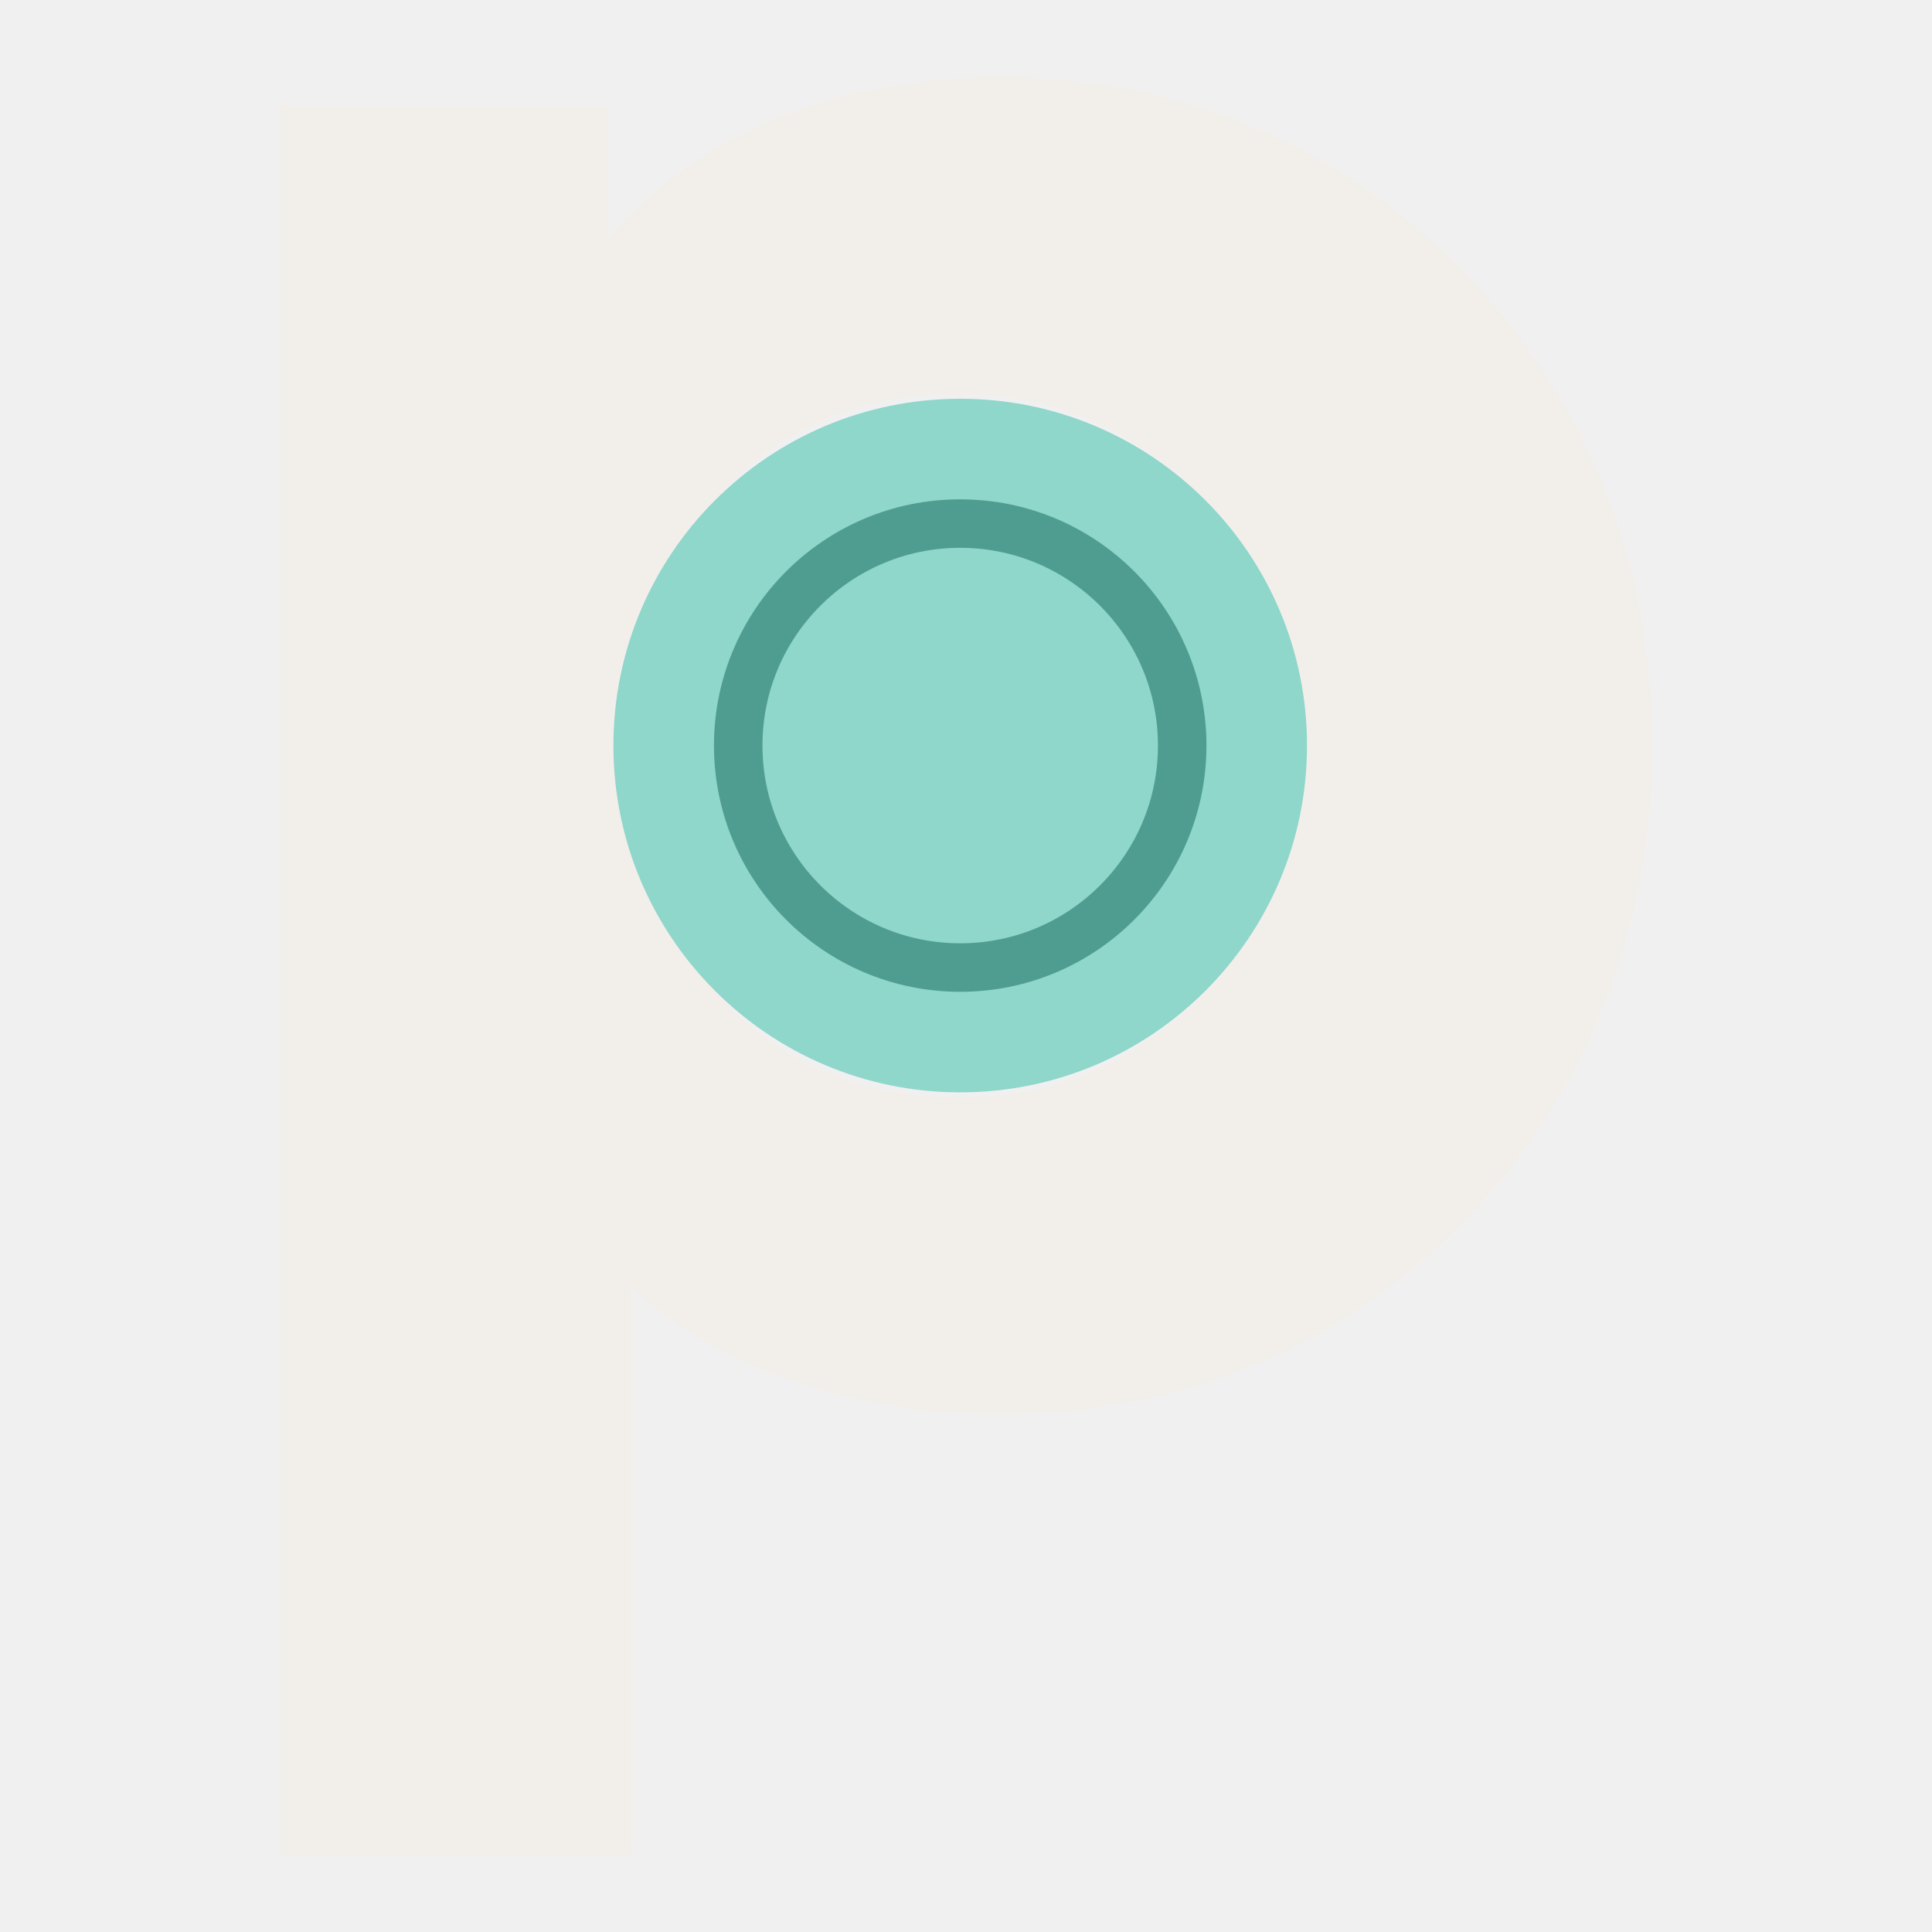
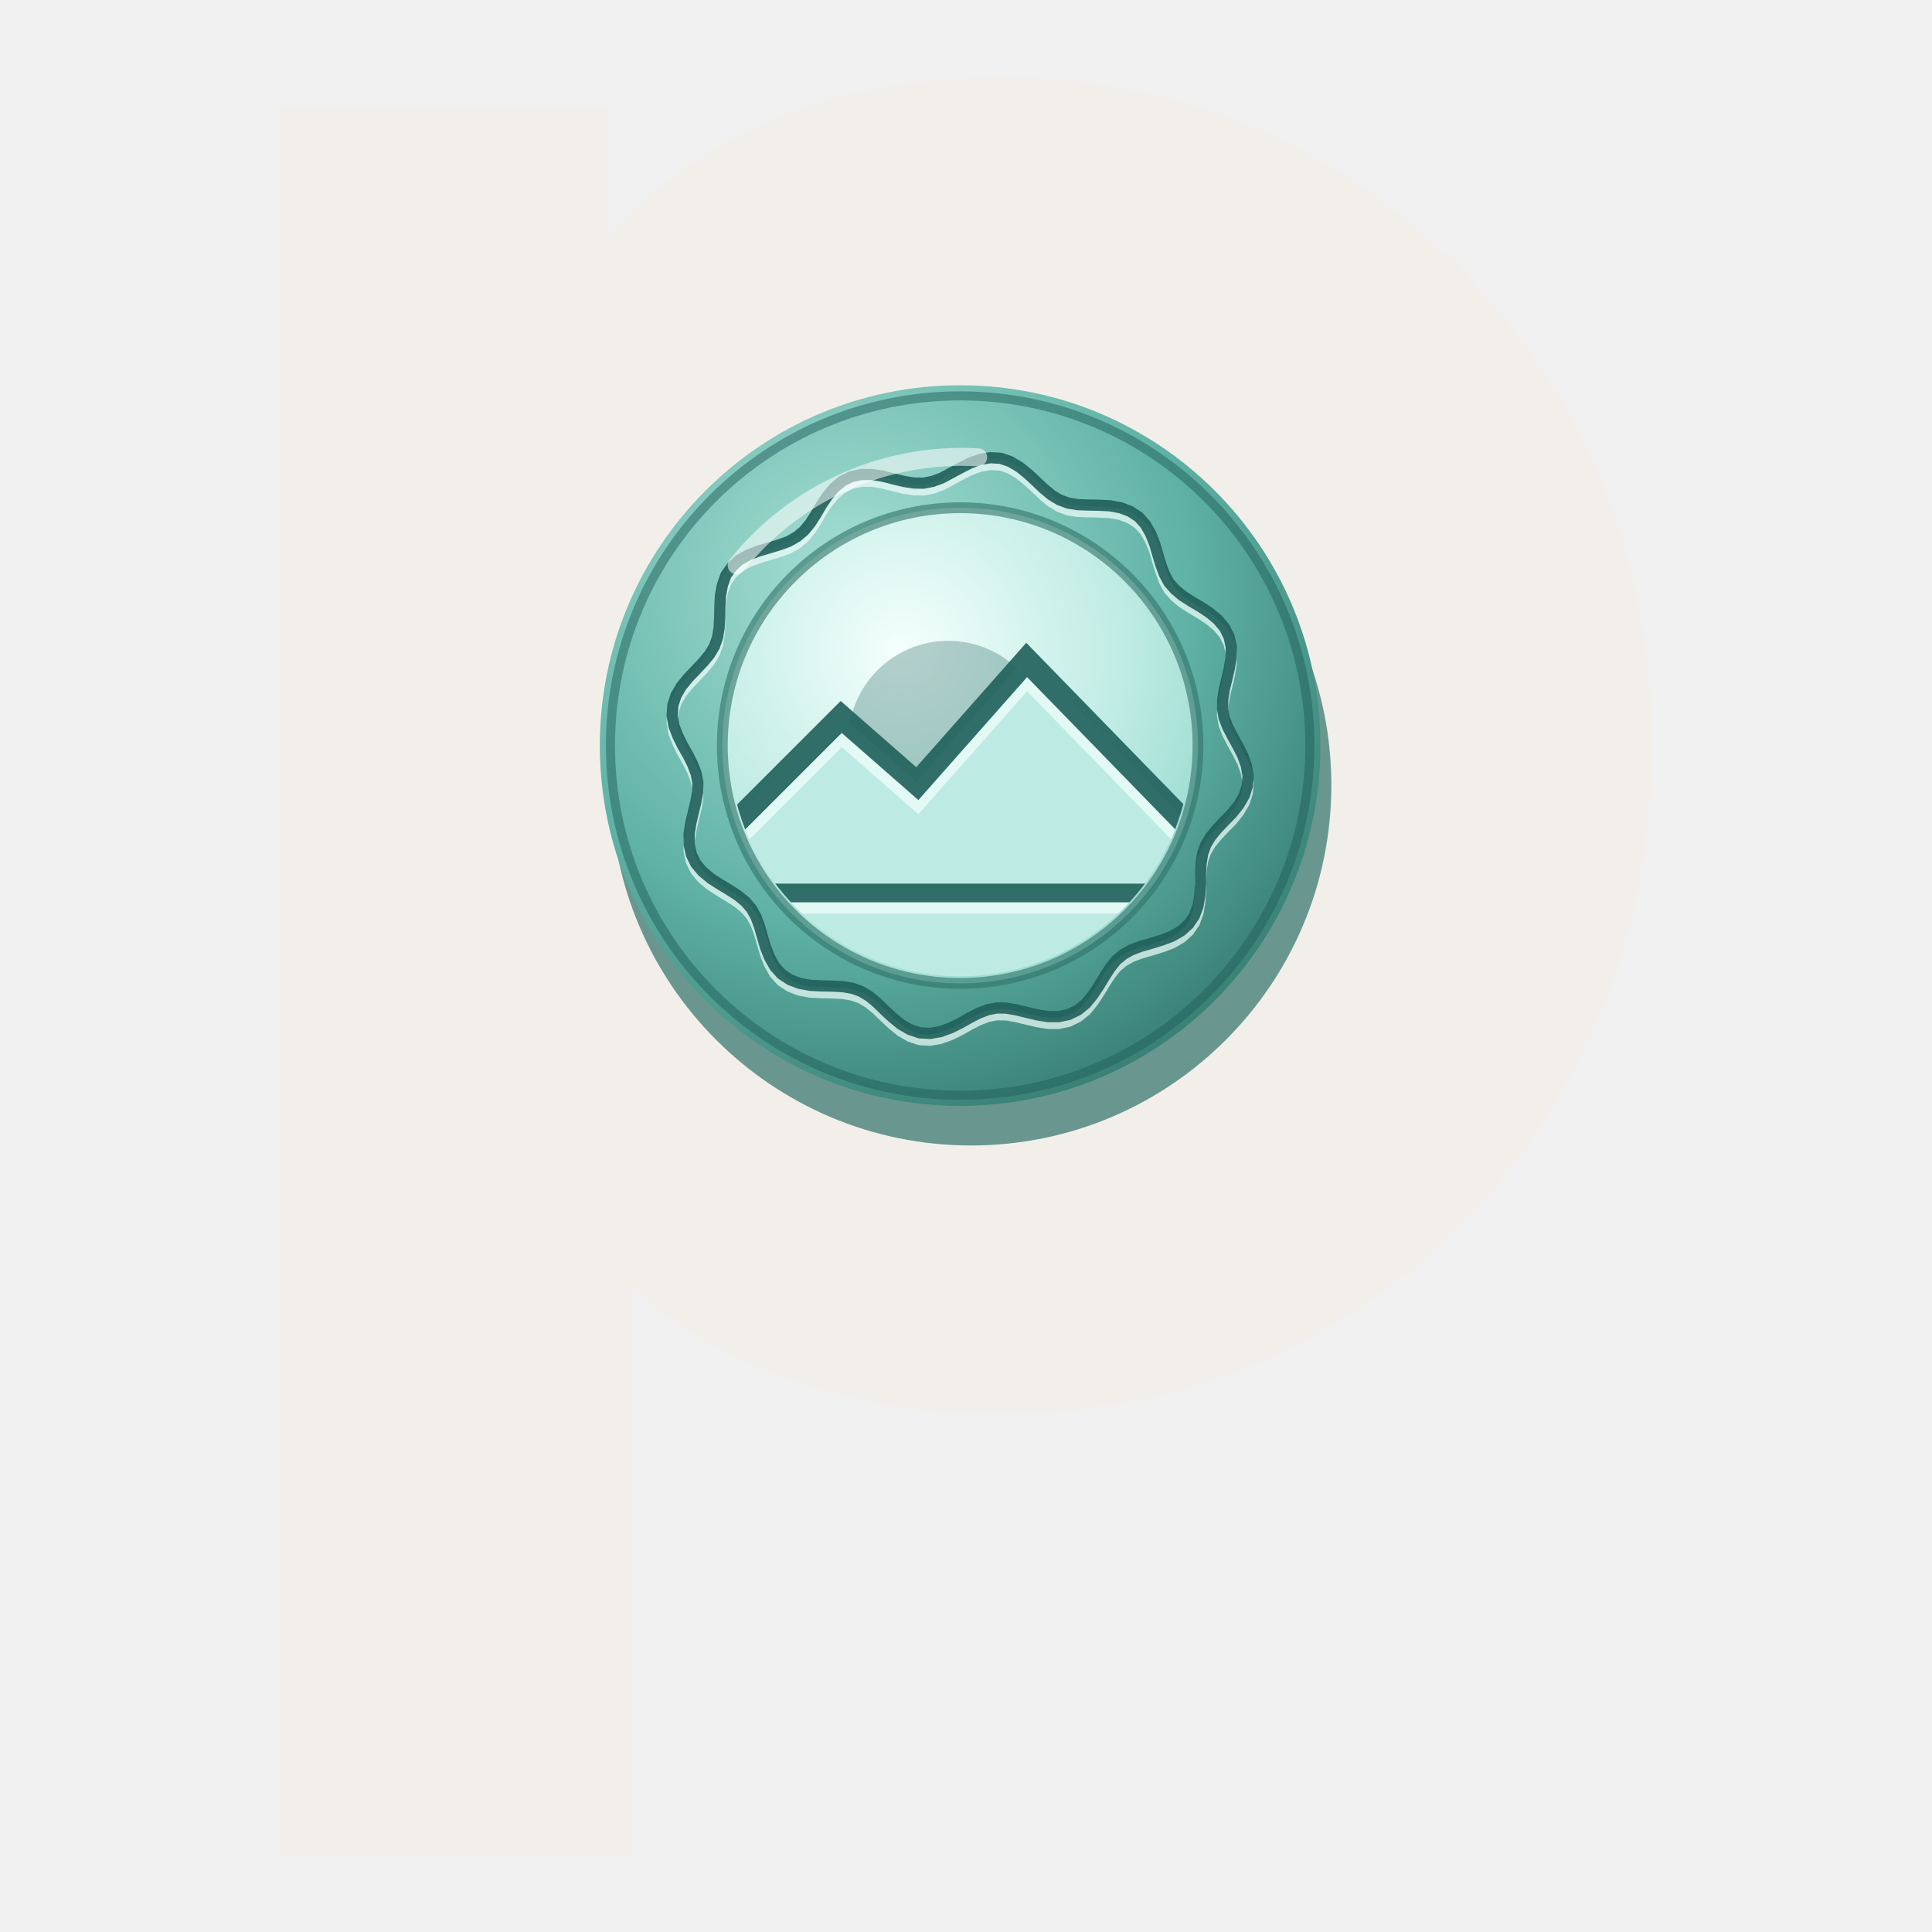
<svg xmlns="http://www.w3.org/2000/svg" viewBox="0 0 100 100">
+   <defs>
+     <radialGradient id="rgn" cx="0.35" cy="0.28" r="0.85">
+       <stop offset="0" stop-color="#a9e0d6" />
+       <stop offset="0.55" stop-color="#5fb2a5" />
+       <stop offset="1" stop-color="#2f7268" />
+     </radialGradient>
+     <radialGradient id="cgn" cx="0.38" cy="0.3" r="0.8">
+       <stop offset="0" stop-color="#f4fffc" />
+       <stop offset="0.6" stop-color="#bdebe3" />
+       <stop offset="1" stop-color="#8fd6cb" />
+     </radialGradient>
+     <clipPath id="ccn">
+       <circle cx="49.697" cy="38.591" r="11.94" />
+     </clipPath>
+     <path id="tpn" d="M 34.21 38.59 A 15.48 15.48 0 1 1 65.18 38.59" />
+     <path id="bpn" d="M 32.91 38.59 A 16.79 16.79 0 0 0 66.49 38.59" />
+   </defs>
  <path transform="translate(7.82 71.73) scale(0.12137 -0.12137)" d="M55 -200V546H195V442L182 472Q209 513 255.5 535.5Q302 558 362 558Q440 558 503.0 520.0Q566 482 603.0 417.5Q640 353 640 273Q640 194 603.5 129.0Q567 64 504.0 26.0Q441 -12 361 -12Q305 -12 257.5 8.5Q210 29 181 69L205 100V-200ZM343 123Q385 123 417.0 142.0Q449 161 467.0 195.0Q485 229 485 273Q485 317 467.0 350.5Q449 384 417.0 403.5Q385 423 343 423Q303 423 271.5 404.0Q240 385 222.5 351.0Q205 317 205 273Q205 229 222.5 195.0Q240 161 271.5 142.0Q303 123 343 123Z" fill="#f2efea" />
-   <circle cx="49.70" cy="38.59" r="17.95" fill="#8fd6cb" />
-   <circle cx="49.70" cy="38.59" r="11.49" fill="none" stroke="#4f9d91" stroke-width="2.51" />
+   <circle cx="50.26" cy="40.64" r="18.65" fill="#2f7268" opacity=".7" />
+   <circle cx="49.697" cy="38.591" r="18.65" fill="url(#rgn)" />
+   <circle cx="49.697" cy="38.591" r="18.10" fill="none" stroke="#1f5f5a" stroke-width="0.47" opacity=".5" />
+   <path d="M64.06 38.59 L64.32 39.10 L64.51 39.63 L64.60 40.16 L64.56 40.68 L64.40 41.18 L64.12 41.66 L63.77 42.10 L63.37 42.51 L62.99 42.91 L62.66 43.31 L62.41 43.73 L62.25 44.18 L62.17 44.68 L62.14 45.21 L62.14 45.77 L62.10 46.34 L62.01 46.89 L61.82 47.40 L61.53 47.83 L61.13 48.19 L60.66 48.46 L60.13 48.66 L59.58 48.83 L59.05 48.98 L58.57 49.16 L58.14 49.40 L57.77 49.71 L57.46 50.10 L57.17 50.55 L56.88 51.03 L56.56 51.51 L56.21 51.94 L55.79 52.28 L55.32 52.51 L54.80 52.62 L54.25 52.62 L53.69 52.53 L53.14 52.40 L52.60 52.27 L52.09 52.18 L51.61 52.17 L51.13 52.26 L50.66 52.44 L50.19 52.68 L49.70 52.96 L49.19 53.21 L48.66 53.40 L48.13 53.49 L47.61 53.46 L47.10 53.29 L46.63 53.02 L46.19 52.66 L45.77 52.27 L45.38 51.89 L44.98 51.56 L44.56 51.31 L44.11 51.15 L43.61 51.07 L43.08 51.04 L42.51 51.03 L41.94 51.00 L41.39 50.90 L40.89 50.71 L40.45 50.42 L40.10 50.03 L39.83 49.55 L39.62 49.02 L39.46 48.47 L39.31 47.95 L39.13 47.46 L38.89 47.03 L38.58 46.67 L38.19 46.35 L37.74 46.06 L37.26 45.77 L36.78 45.46 L36.35 45.10 L36.01 44.69 L35.78 44.22 L35.67 43.70 L35.67 43.15 L35.76 42.59 L35.89 42.03 L36.02 41.50 L36.11 40.99 L36.12 40.50 L36.03 40.03 L35.85 39.56 L35.61 39.08 L35.33 38.59 L35.08 38.08 L34.88 37.56 L34.79 37.02 L34.83 36.50 L34.99 36.00 L35.27 35.52 L35.63 35.08 L36.02 34.67 L36.40 34.27 L36.73 33.87 L36.98 33.45 L37.14 33.00 L37.22 32.51 L37.25 31.97 L37.26 31.41 L37.29 30.84 L37.39 30.29 L37.57 29.78 L37.87 29.35 L38.26 28.99 L38.74 28.72 L39.27 28.52 L39.81 28.36 L40.34 28.20 L40.83 28.02 L41.25 27.78 L41.62 27.47 L41.94 27.08 L42.23 26.63 L42.51 26.15 L42.83 25.67 L43.19 25.24 L43.60 24.90 L44.07 24.67 L44.59 24.56 L45.14 24.56 L45.70 24.65 L46.25 24.79 L46.79 24.92 L47.30 25.00 L47.79 25.01 L48.26 24.92 L48.73 24.75 L49.20 24.50 L49.70 24.23 L50.21 23.97 L50.73 23.78 L51.26 23.69 L51.79 23.72 L52.29 23.89 L52.76 24.17 L53.20 24.52 L53.62 24.91 L54.02 25.29 L54.42 25.62 L54.83 25.87 L55.29 26.04 L55.78 26.12 L56.32 26.14 L56.88 26.15 L57.45 26.18 L58.00 26.28 L58.50 26.47 L58.94 26.76 L59.29 27.15 L59.56 27.63 L59.77 28.16 L59.93 28.71 L60.09 29.24 L60.27 29.72 L60.50 30.15 L60.82 30.51 L61.20 30.83 L61.65 31.12 L62.14 31.41 L62.61 31.72 L63.04 32.08 L63.39 32.50 L63.62 32.97 L63.73 33.48 L63.72 34.03 L63.63 34.59 L63.50 35.15 L63.37 35.68 L63.29 36.19 L63.28 36.68 L63.36 37.15 L63.54 37.62 L63.79 38.10 L64.06 38.59 Z" fill="none" stroke="#f4fffc" stroke-width="0.58" stroke-linecap="round" transform="translate(0 0.35)" opacity=".7" />
+   <path d="M64.06 38.59 L64.32 39.10 L64.51 39.63 L64.60 40.16 L64.56 40.68 L64.40 41.18 L64.12 41.66 L63.77 42.10 L63.37 42.51 L62.99 42.91 L62.66 43.31 L62.41 43.73 L62.25 44.18 L62.17 44.68 L62.14 45.21 L62.14 45.77 L62.10 46.34 L62.01 46.89 L61.82 47.40 L61.53 47.83 L61.13 48.19 L60.66 48.46 L60.13 48.66 L59.58 48.83 L59.05 48.98 L58.57 49.16 L58.14 49.40 L57.77 49.71 L57.46 50.10 L57.17 50.55 L56.88 51.03 L56.56 51.51 L56.21 51.94 L55.79 52.28 L55.32 52.51 L54.80 52.62 L54.25 52.62 L53.69 52.53 L53.14 52.40 L52.60 52.27 L52.09 52.18 L51.61 52.17 L51.13 52.26 L50.66 52.44 L50.19 52.68 L49.70 52.96 L49.19 53.21 L48.66 53.40 L48.13 53.49 L47.61 53.46 L47.10 53.29 L46.63 53.02 L46.19 52.66 L45.77 52.27 L45.38 51.89 L44.98 51.56 L44.56 51.31 L44.11 51.15 L43.61 51.07 L43.08 51.04 L42.51 51.03 L41.94 51.00 L41.39 50.90 L40.89 50.71 L40.45 50.42 L40.10 50.03 L39.83 49.55 L39.62 49.02 L39.46 48.47 L39.31 47.95 L39.13 47.46 L38.89 47.03 L38.58 46.67 L38.19 46.35 L37.74 46.06 L37.26 45.77 L36.78 45.46 L36.35 45.10 L36.01 44.69 L35.78 44.22 L35.67 43.70 L35.67 43.15 L35.76 42.59 L35.89 42.03 L36.02 41.50 L36.11 40.99 L36.12 40.50 L36.03 40.03 L35.85 39.56 L35.61 39.08 L35.33 38.59 L35.08 38.08 L34.88 37.56 L34.79 37.02 L34.83 36.50 L34.99 36.00 L35.27 35.52 L35.63 35.08 L36.02 34.67 L36.40 34.27 L36.73 33.87 L36.98 33.45 L37.14 33.00 L37.22 32.51 L37.25 31.97 L37.26 31.41 L37.29 30.84 L37.39 30.29 L37.57 29.78 L37.87 29.35 L38.26 28.99 L38.74 28.72 L39.27 28.52 L39.81 28.36 L40.34 28.20 L40.83 28.02 L41.25 27.78 L41.62 27.47 L41.94 27.08 L42.23 26.63 L42.51 26.15 L42.83 25.67 L43.19 25.24 L43.60 24.90 L44.07 24.67 L44.59 24.56 L45.14 24.56 L45.70 24.65 L46.25 24.79 L46.79 24.92 L47.30 25.00 L47.79 25.01 L48.26 24.92 L48.73 24.75 L49.20 24.50 L49.70 24.23 L50.21 23.97 L50.73 23.78 L51.26 23.69 L51.79 23.72 L52.29 23.89 L52.76 24.17 L53.20 24.52 L53.62 24.91 L54.02 25.29 L54.42 25.62 L54.83 25.87 L55.29 26.04 L55.78 26.12 L56.32 26.14 L56.88 26.15 L57.45 26.18 L58.00 26.28 L58.50 26.47 L58.94 26.76 L59.29 27.15 L59.56 27.63 L59.77 28.16 L59.93 28.71 L60.09 29.24 L60.27 29.72 L60.50 30.15 L60.82 30.51 L61.20 30.83 L61.65 31.12 L62.14 31.41 L62.61 31.72 L63.04 32.08 L63.39 32.50 L63.62 32.97 L63.73 33.48 L63.72 34.03 L63.63 34.59 L63.50 35.15 L63.37 35.68 L63.29 36.19 L63.28 36.68 L63.36 37.15 L63.54 37.62 L63.79 38.10 L64.06 38.59 Z" fill="none" stroke="#1f5f5a" stroke-width="0.58" stroke-linecap="round" opacity=".9" />
+   <circle cx="49.697" cy="38.591" r="12.31" fill="url(#cgn)" />
+   <circle cx="49.697" cy="38.591" r="12.31" fill="none" stroke="#2f7268" stroke-width="0.56" opacity=".6" />
+   <g clip-path="url(#ccn)">
+     <circle cx="49.08" cy="38.34" r="5.17" fill="#1f5f5a" opacity=".3" />
+     <path d="M37.38 43.27 L43.54 37.11 L47.48 40.56 L53.14 34.16 L62.01 43.27 L62.01 50.90 L37.38 50.90 Z" fill="#bdebe3" />
+     <path d="M37.38 43.27 L43.54 37.11 L47.48 40.56 L53.14 34.16 L62.01 43.27" fill="none" stroke="#f4fffc" stroke-width="1.21" stroke-linecap="round" transform="translate(0 0.73)" opacity=".7" />
+     <path d="M37.38 43.27 L43.54 37.11 L47.48 40.56 L53.14 34.16 L62.01 43.27" fill="none" stroke="#1f5f5a" stroke-width="1.21" stroke-linecap="round" opacity=".9" />
+     <path d="M37.38 46.22 L62.01 46.22" fill="none" stroke="#f4fffc" stroke-width="0.97" stroke-linecap="round" transform="translate(0 0.58)" opacity=".7" />
+     <path d="M37.38 46.22 L62.01 46.22" fill="none" stroke="#1f5f5a" stroke-width="0.97" stroke-linecap="round" opacity=".9" />
+   </g>
+   <path d="M38.13 29.26 A14.92 14.92 0 0 1 50.63 23.67" fill="none" stroke="#fff" stroke-width="0.93" stroke-linecap="round" opacity=".55" />
</svg>
